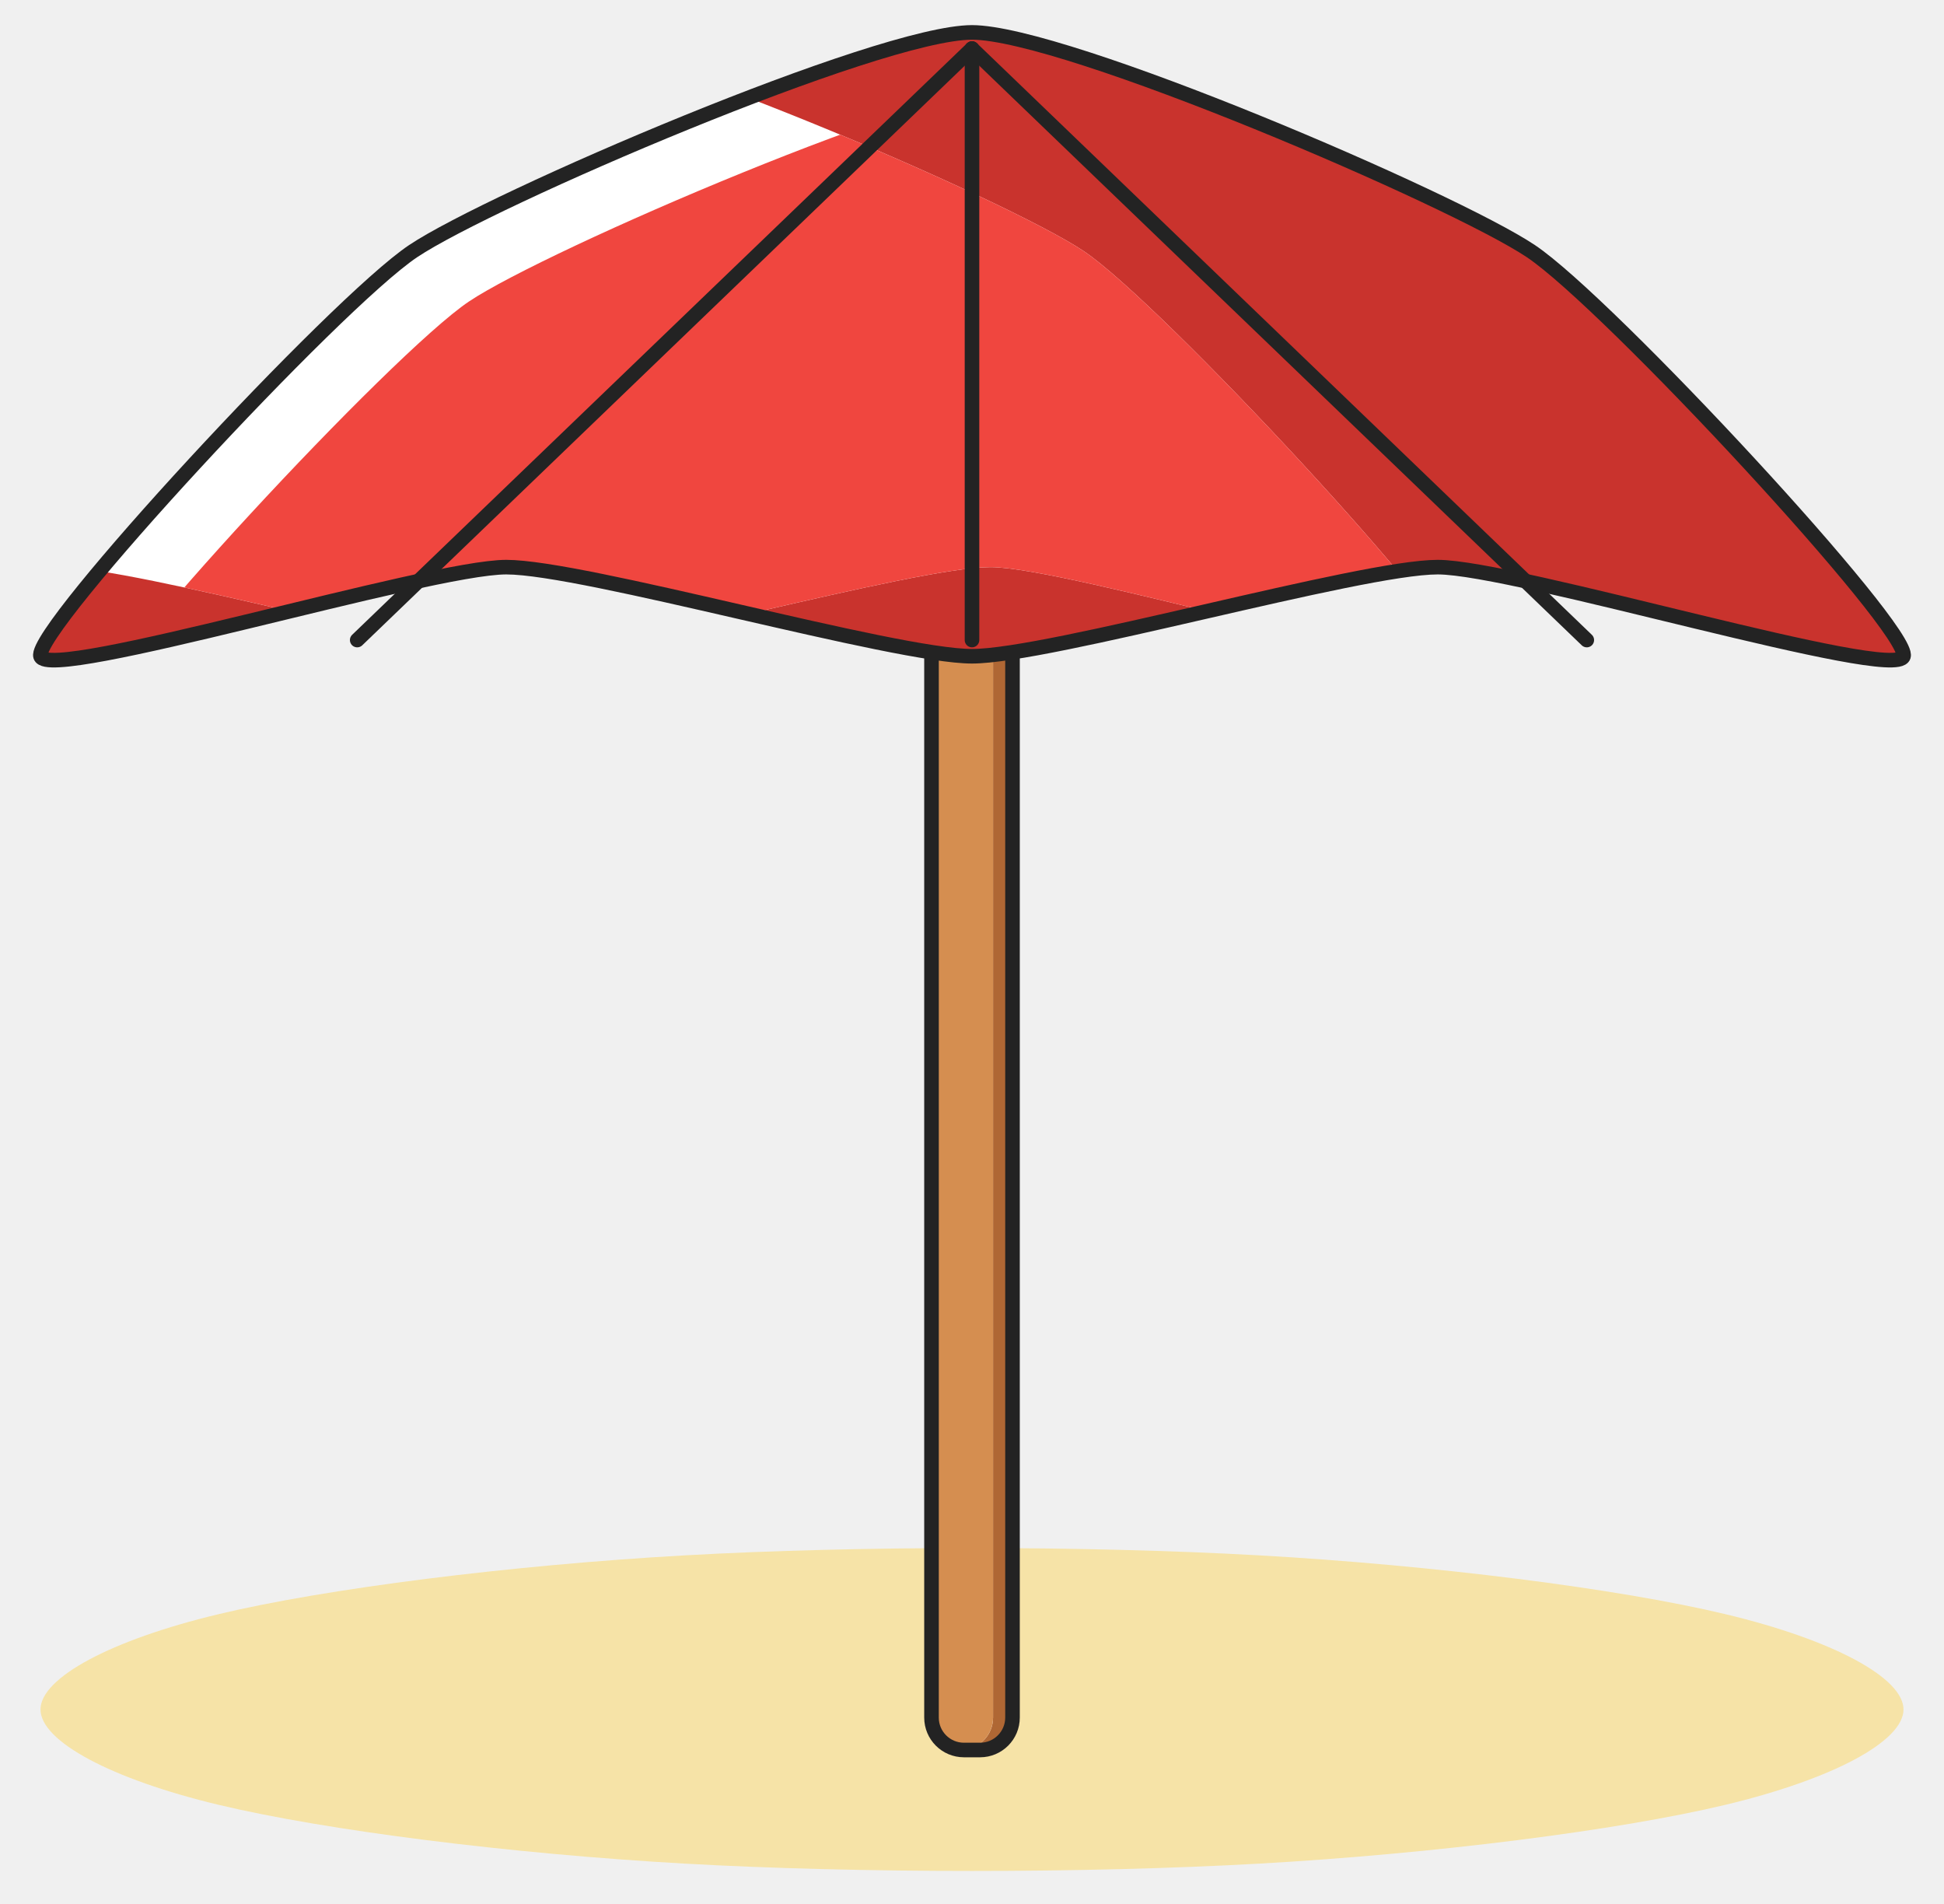
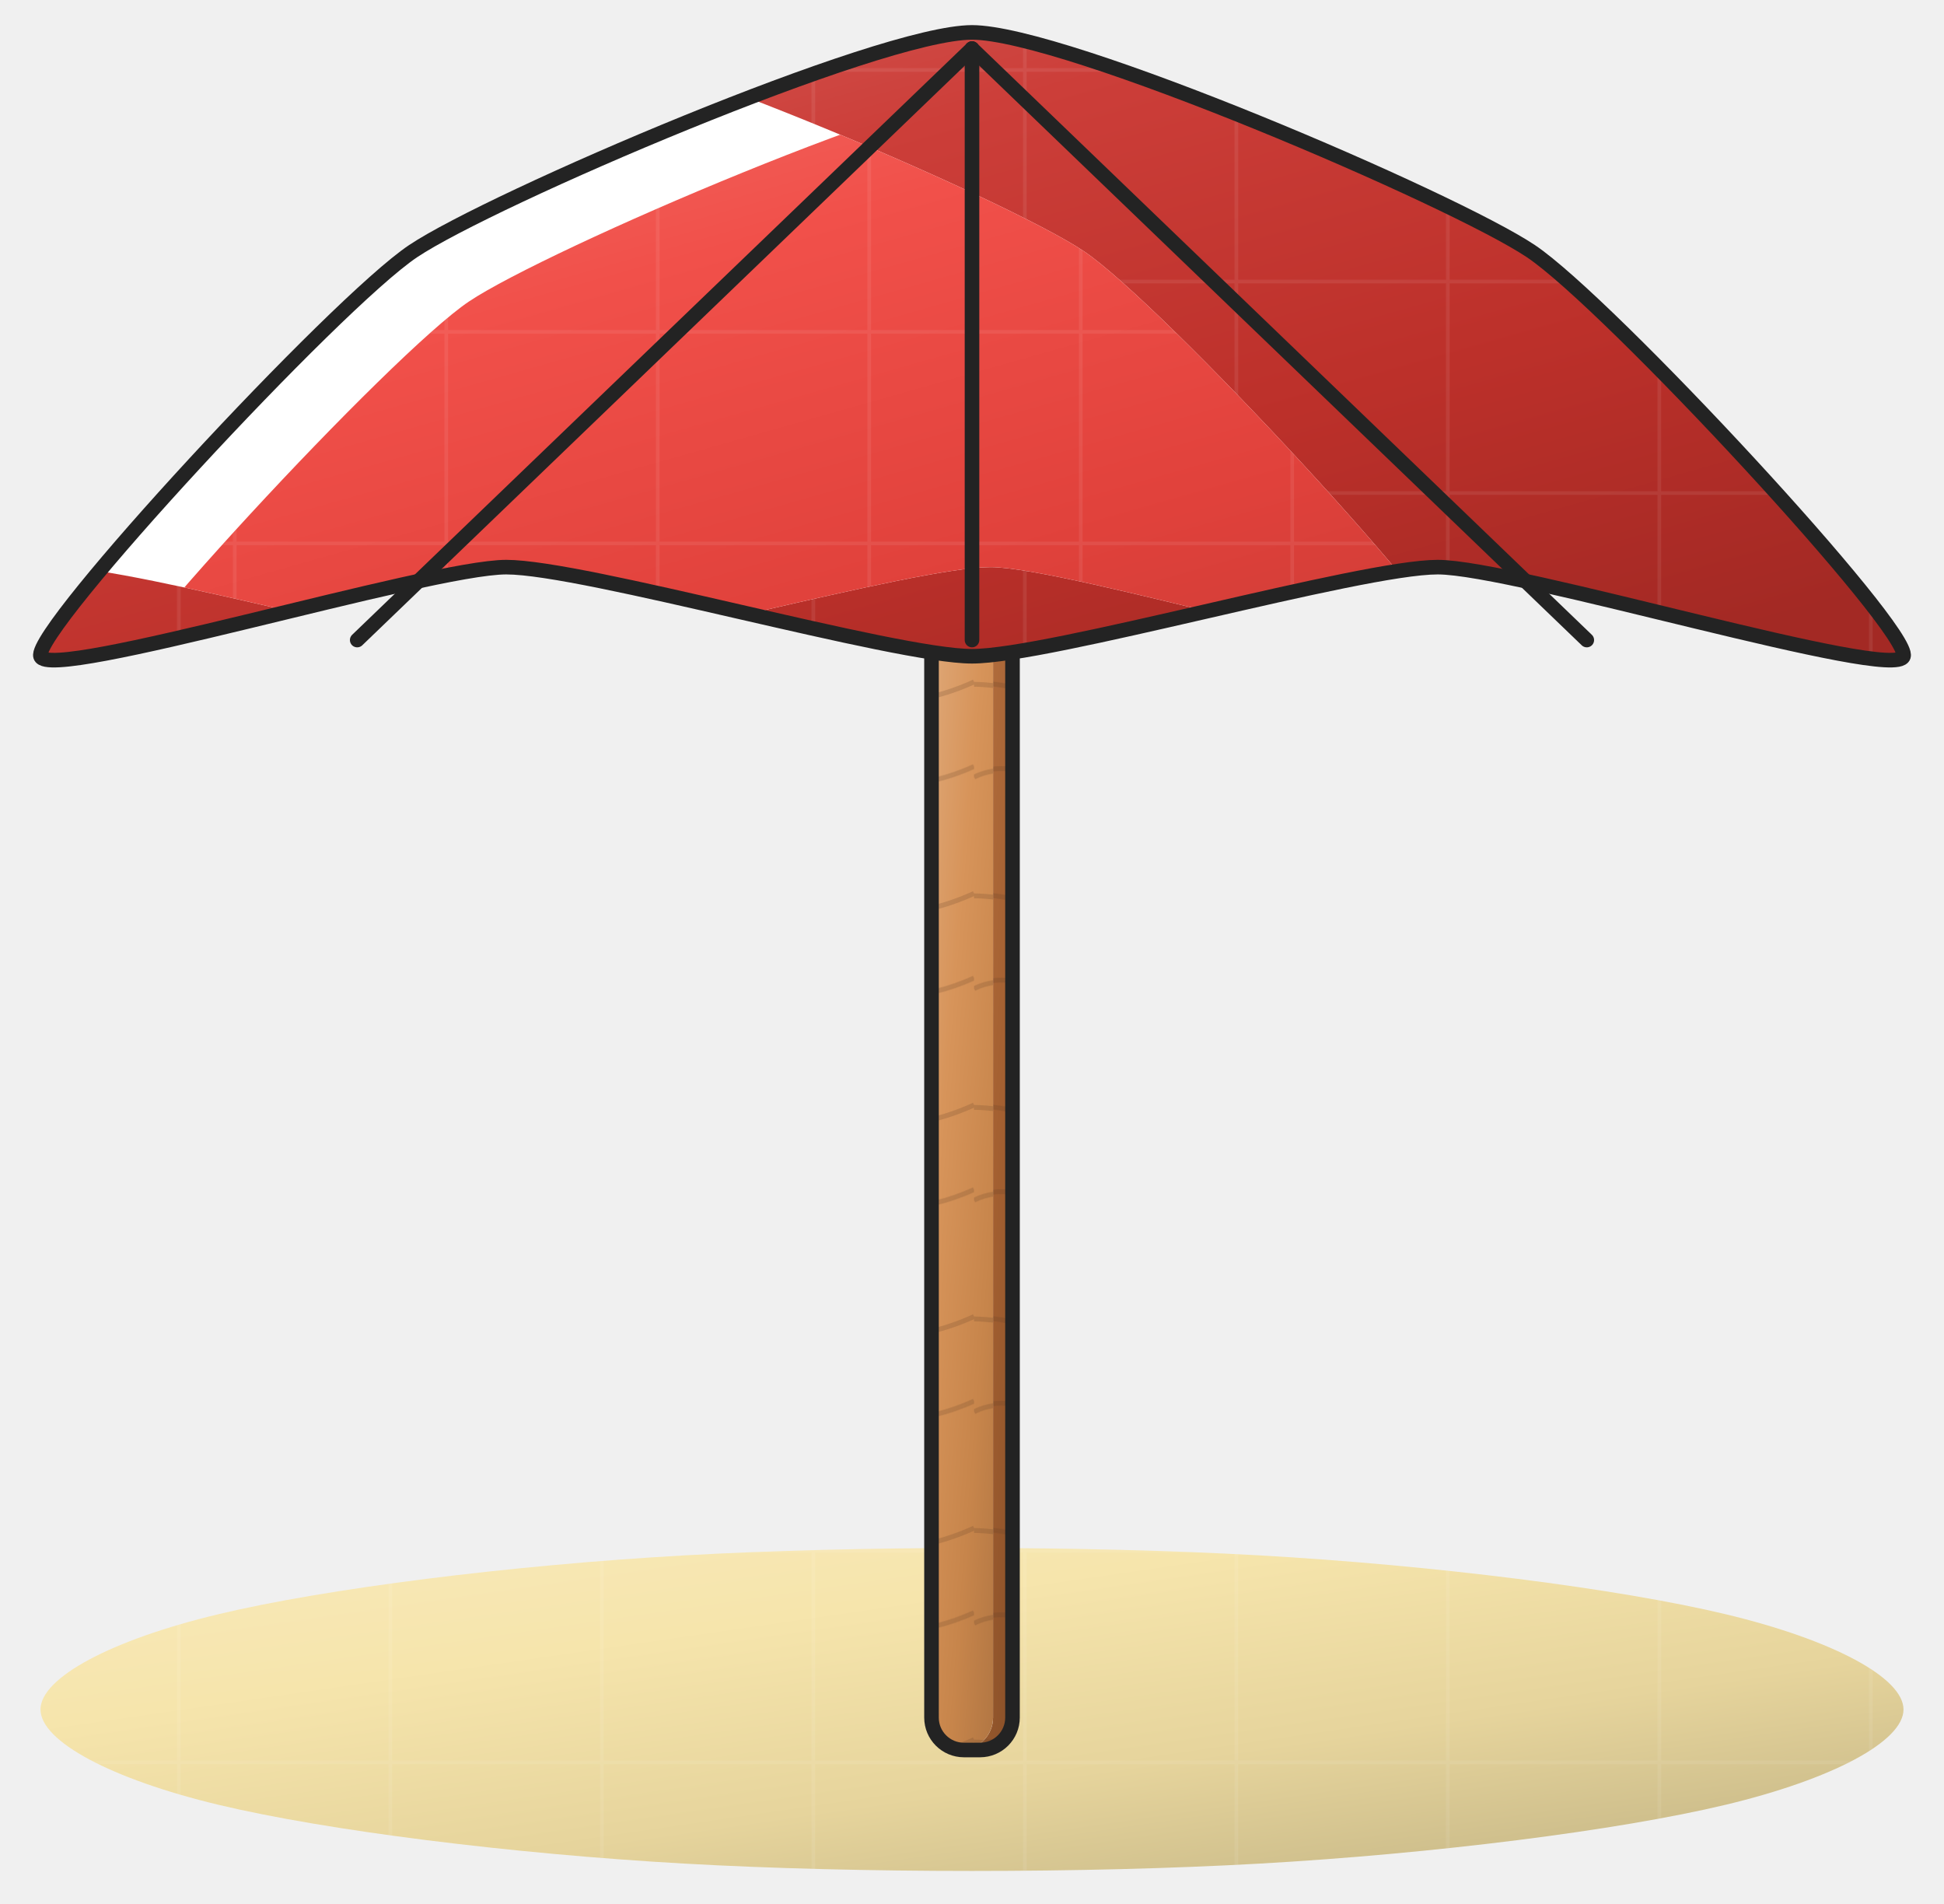
- <svg xmlns="http://www.w3.org/2000/svg" width="240" height="235" viewBox="-120 -211 240 235">
+ <svg xmlns="http://www.w3.org/2000/svg" width="240" height="235" viewBox="-120 -211 240 235" data-detail="1">
  <defs>
    <clipPath id="clip-5-6289" clipPathUnits="userSpaceOnUse">
      <path d="M -115 -130 C -115.959 -133.252 -78.581 -173.585 -69 -180 C -59.419 -186.415 -11.5 -207 0 -207 C 11.5 -207 59.419 -186.415 69 -180 C 78.581 -173.585 115.959 -133.252 115 -130 C 114.041 -126.748 67.08 -141 57.5 -141 C 47.92 -141 9.58 -130 0 -130 C -9.58 -130 -47.92 -141 -57.5 -141 C -67.08 -141 -114.041 -126.748 -115 -130 Z" transform="matrix(1 0 0 1 0 0)" />
    </clipPath>
    <clipPath id="clip-5-6290" clipPathUnits="userSpaceOnUse">
      <path d="M -115 -130 C -115.959 -133.252 -78.581 -173.585 -69 -180 C -59.419 -186.415 -11.5 -207 0 -207 C 11.5 -207 59.419 -186.415 69 -180 C 78.581 -173.585 115.959 -133.252 115 -130 C 114.041 -126.748 67.08 -141 57.5 -141 C 47.92 -141 9.58 -130 0 -130 C -9.58 -130 -47.92 -141 -57.5 -141 C -67.08 -141 -114.041 -126.748 -115 -130 Z" transform="matrix(1 0 0 1 -55.2 0)" />
    </clipPath>
    <clipPath id="clip-5-6294" clipPathUnits="userSpaceOnUse">
      <path d="M -5 -68 A 4 4 0 0 1 -1 -72 L 1 -72 A 4 4 0 0 1 5 -68 L 5 68 A 4 4 0 0 1 1 72 L -1 72 A 4 4 0 0 1 -5 68 L -5 -68 Z" transform="matrix(1 0 0 1 0 -67)" />
    </clipPath>
    <clipPath id="clip-5-6295" clipPathUnits="userSpaceOnUse">
      <path d="M -5 -68 A 4 4 0 0 1 -1 -72 L 1 -72 A 4 4 0 0 1 5 -68 L 5 68 A 4 4 0 0 1 1 72 L -1 72 A 4 4 0 0 1 -5 68 L -5 -68 Z" transform="matrix(1 0 0 1 -2.4 -67)" />
    </clipPath>
+     <linearGradient id="light-91056def" x1="0%" y1="0%" x2="85%" y2="100%">
+       <stop offset="0%" stop-color="#f8e9bb" />
+       <stop offset="32%" stop-color="#f6e5ac" />
+       <stop offset="68%" stop-color="#e6d49c" />
+       <stop offset="100%" stop-color="#c7b887" />
+     </linearGradient>
+     <pattern id="surface-fabric" patternUnits="userSpaceOnUse" width="26.111" height="26.111">
+       <path d="M0 6.528 H26.111 M6.528 0 V26.111" fill="none" stroke="#ffffff" stroke-width="0.45" opacity=".075" />
+     </pattern>
+     <linearGradient id="light-23d63a10" x1="0%" y1="0%" x2="85%" y2="100%">
+       <stop offset="0%" stop-color="#c18a63" />
+       <stop offset="32%" stop-color="#b36f3f" />
+       <stop offset="68%" stop-color="#a46031" />
+       <stop offset="100%" stop-color="#8e532a" />
+     </linearGradient>
+     <pattern id="surface-wood" patternUnits="userSpaceOnUse" width="26.111" height="26.111">
+       <path d="M0 3.917 C6.528 0.653 13.056 8.486 26.111 2.611 M-6.528 19.583 C5.222 15.667 11.75 24.806 26.111 18.278" fill="none" stroke="#613e26" stroke-width="0.6" opacity=".21" />
+       <ellipse cx="15.667" cy="11.75" rx="2.219" ry="0.849" fill="none" stroke="#754728" stroke-width="0.5" opacity=".16" />
+     </pattern>
+     <linearGradient id="light-9b7fc382" x1="0%" y1="0%" x2="85%" y2="100%">
+       <stop offset="0%" stop-color="#dfa878" />
+       <stop offset="32%" stop-color="#d7945a" />
+       <stop offset="68%" stop-color="#c7854b" />
+       <stop offset="100%" stop-color="#ad7341" />
+     </linearGradient>
+     <linearGradient id="light-c6513074" x1="0%" y1="0%" x2="85%" y2="100%">
+       <stop offset="0%" stop-color="#d5625d" />
+       <stop offset="32%" stop-color="#cc3e39" />
+       <stop offset="68%" stop-color="#bc302a" />
+       <stop offset="100%" stop-color="#a32924" />
+     </linearGradient>
+     <linearGradient id="light-21db9ebe" x1="0%" y1="0%" x2="85%" y2="100%">
+       <stop offset="0%" stop-color="#f3716b" />
+       <stop offset="32%" stop-color="#f1504a" />
+       <stop offset="68%" stop-color="#e0413b" />
+       <stop offset="100%" stop-color="#c23933" />
+     </linearGradient>
  </defs>
  <g data-name="Shadow" opacity="1">
-     <path d="M 115 0 C 115 3.92 106.286 8.589 93.04 11.76 C 79.794 14.931 56.966 17.808 35.54 19.02 C 14.114 20.232 -14.114 20.232 -35.54 19.02 C -56.966 17.808 -79.794 14.931 -93.04 11.76 C -106.286 8.589 -115 3.92 -115 0 C -115 -3.92 -106.286 -8.59 -93.04 -11.76 C -79.794 -14.93 -56.966 -17.81 -35.54 -19.02 C -14.114 -20.23 14.114 -20.23 35.54 -19.02 C 56.966 -17.81 79.794 -14.93 93.04 -11.76 C 106.286 -8.59 115 -3.92 115 0 Z" transform="matrix(1 0 0 1 0 0)" fill="#f6e3a7" fill-opacity="1" />
+     <path d="M 115 0 C 115 3.92 106.286 8.589 93.04 11.76 C 79.794 14.931 56.966 17.808 35.54 19.02 C 14.114 20.232 -14.114 20.232 -35.54 19.02 C -56.966 17.808 -79.794 14.931 -93.04 11.76 C -106.286 8.589 -115 3.92 -115 0 C -115 -3.92 -106.286 -8.59 -93.04 -11.76 C -79.794 -14.93 -56.966 -17.81 -35.54 -19.02 C -14.114 -20.23 14.114 -20.23 35.54 -19.02 C 56.966 -17.81 79.794 -14.93 93.04 -11.76 C 106.286 -8.59 115 -3.92 115 0 Z" transform="matrix(1 0 0 1 0 0)" fill="url(#light-91056def)" fill-opacity="1" />
+     <path d="M 115 0 C 115 3.92 106.286 8.589 93.04 11.76 C 79.794 14.931 56.966 17.808 35.54 19.02 C 14.114 20.232 -14.114 20.232 -35.54 19.02 C -56.966 17.808 -79.794 14.931 -93.04 11.76 C -106.286 8.589 -115 3.92 -115 0 C -115 -3.92 -106.286 -8.59 -93.04 -11.76 C -79.794 -14.93 -56.966 -17.81 -35.54 -19.02 C -14.114 -20.23 14.114 -20.23 35.54 -19.02 C 56.966 -17.81 79.794 -14.93 93.04 -11.76 C 106.286 -8.59 115 -3.92 115 0 Z" transform="matrix(1 0 0 1 0 0)" fill="url(#surface-fabric)" fill-opacity="1" stroke="none" />
  </g>
  <g data-name="Umbrella pole" opacity="1">
-     <path d="M -5 -68 A 4 4 0 0 1 -1 -72 L 1 -72 A 4 4 0 0 1 5 -68 L 5 68 A 4 4 0 0 1 1 72 L -1 72 A 4 4 0 0 1 -5 68 L -5 -68 Z" transform="matrix(1 0 0 1 0 -67)" fill="#af6734" fill-opacity="1" />
+     <path d="M -5 -68 A 4 4 0 0 1 -1 -72 L 1 -72 A 4 4 0 0 1 5 -68 L 5 68 A 4 4 0 0 1 1 72 L -1 72 A 4 4 0 0 1 -5 68 L -5 -68 Z" transform="matrix(1 0 0 1 0 -67)" fill="url(#light-23d63a10)" fill-opacity="1" />
+     <path d="M -5 -68 A 4 4 0 0 1 -1 -72 L 1 -72 A 4 4 0 0 1 5 -68 L 5 68 A 4 4 0 0 1 1 72 L -1 72 A 4 4 0 0 1 -5 68 L -5 -68 Z" transform="matrix(1 0 0 1 0 -67)" fill="url(#surface-wood)" fill-opacity="1" stroke="none" />
  </g>
  <g data-name="Umbrella pole Shine" opacity="1">
    <g clip-path="url(#clip-5-6294)">
      <path d="M -5 -68 A 4 4 0 0 1 -1 -72 L 1 -72 A 4 4 0 0 1 5 -68 L 5 68 A 4 4 0 0 1 1 72 L -1 72 A 4 4 0 0 1 -5 68 L -5 -68 Z" transform="matrix(1 0 0 1 -2.4 -67)" fill="#ffffff" fill-opacity="1" />
    </g>
  </g>
  <g data-name="Umbrella pole Lit" opacity="1">
    <g clip-path="url(#clip-5-6294)">
      <g clip-path="url(#clip-5-6295)">
-         <path d="M -5 -68 A 4 4 0 0 1 -1 -72 L 1 -72 A 4 4 0 0 1 5 -68 L 5 68 A 4 4 0 0 1 1 72 L -1 72 A 4 4 0 0 1 -5 68 L -5 -68 Z" transform="matrix(1 0 0 1 0.25 -66.78)" fill="#d58e50" fill-opacity="1" />
+         <path d="M -5 -68 A 4 4 0 0 1 -1 -72 L 1 -72 A 4 4 0 0 1 5 -68 L 5 68 A 4 4 0 0 1 1 72 L -1 72 A 4 4 0 0 1 -5 68 L -5 -68 Z" transform="matrix(1 0 0 1 0.25 -66.78)" fill="url(#light-9b7fc382)" fill-opacity="1" />
+         <path d="M -5 -68 A 4 4 0 0 1 -1 -72 L 1 -72 A 4 4 0 0 1 5 -68 L 5 68 A 4 4 0 0 1 1 72 L -1 72 A 4 4 0 0 1 -5 68 L -5 -68 Z" transform="matrix(1 0 0 1 0.25 -66.78)" fill="url(#surface-wood)" fill-opacity="1" stroke="none" />
      </g>
    </g>
  </g>
  <g data-name="Umbrella pole Ink" opacity="1">
    <path d="M -5 -68 A 4 4 0 0 1 -1 -72 L 1 -72 A 4 4 0 0 1 5 -68 L 5 68 A 4 4 0 0 1 1 72 L -1 72 A 4 4 0 0 1 -5 68 L -5 -68 Z" transform="matrix(1 0 0 1 0 -67)" fill="none" stroke="#232323" stroke-opacity="1" stroke-width="1.8" stroke-linecap="round" stroke-linejoin="round" />
  </g>
  <g data-name="Umbrella canopy" opacity="1">
-     <path d="M -115 -130 C -115.959 -133.252 -78.581 -173.585 -69 -180 C -59.419 -186.415 -11.5 -207 0 -207 C 11.5 -207 59.419 -186.415 69 -180 C 78.581 -173.585 115.959 -133.252 115 -130 C 114.041 -126.748 67.08 -141 57.5 -141 C 47.92 -141 9.58 -130 0 -130 C -9.58 -130 -47.92 -141 -57.5 -141 C -67.08 -141 -114.041 -126.748 -115 -130 Z" transform="matrix(1 0 0 1 0 0)" fill="#c9332d" fill-opacity="1" />
+     <path d="M -115 -130 C -115.959 -133.252 -78.581 -173.585 -69 -180 C -59.419 -186.415 -11.5 -207 0 -207 C 11.5 -207 59.419 -186.415 69 -180 C 78.581 -173.585 115.959 -133.252 115 -130 C 114.041 -126.748 67.08 -141 57.5 -141 C 47.92 -141 9.58 -130 0 -130 C -9.58 -130 -47.92 -141 -57.5 -141 C -67.08 -141 -114.041 -126.748 -115 -130 Z" transform="matrix(1 0 0 1 0 0)" fill="url(#light-c6513074)" fill-opacity="1" />
+     <path d="M -115 -130 C -115.959 -133.252 -78.581 -173.585 -69 -180 C -59.419 -186.415 -11.5 -207 0 -207 C 11.5 -207 59.419 -186.415 69 -180 C 78.581 -173.585 115.959 -133.252 115 -130 C 114.041 -126.748 67.08 -141 57.5 -141 C 47.92 -141 9.58 -130 0 -130 C -9.58 -130 -47.92 -141 -57.5 -141 C -67.08 -141 -114.041 -126.748 -115 -130 Z" transform="matrix(1 0 0 1 0 0)" fill="url(#surface-fabric)" fill-opacity="1" stroke="none" />
  </g>
  <g data-name="Umbrella canopy Shine" opacity="1">
    <g clip-path="url(#clip-5-6289)">
      <path d="M -115 -130 C -115.959 -133.252 -78.581 -173.585 -69 -180 C -59.419 -186.415 -11.5 -207 0 -207 C 11.5 -207 59.419 -186.415 69 -180 C 78.581 -173.585 115.959 -133.252 115 -130 C 114.041 -126.748 67.08 -141 57.5 -141 C 47.92 -141 9.58 -130 0 -130 C -9.58 -130 -47.92 -141 -57.5 -141 C -67.08 -141 -114.041 -126.748 -115 -130 Z" transform="matrix(1 0 0 1 -55.2 0)" fill="#ffffff" fill-opacity="1" />
    </g>
  </g>
  <g data-name="Umbrella canopy Lit" opacity="1">
    <g clip-path="url(#clip-5-6289)">
      <g clip-path="url(#clip-5-6290)">
-         <path d="M -115 -130 C -115.959 -133.252 -78.581 -173.585 -69 -180 C -59.419 -186.415 -11.5 -207 0 -207 C 11.5 -207 59.419 -186.415 69 -180 C 78.581 -173.585 115.959 -133.252 115 -130 C 114.041 -126.748 67.08 -141 57.5 -141 C 47.92 -141 9.58 -130 0 -130 C -9.58 -130 -47.92 -141 -57.5 -141 C -67.08 -141 -114.041 -126.748 -115 -130 Z" transform="matrix(1 0 0 1 6.9 6.21)" fill="#f0463f" fill-opacity="1" />
+         <path d="M -115 -130 C -115.959 -133.252 -78.581 -173.585 -69 -180 C -59.419 -186.415 -11.5 -207 0 -207 C 11.5 -207 59.419 -186.415 69 -180 C 78.581 -173.585 115.959 -133.252 115 -130 C 114.041 -126.748 67.08 -141 57.5 -141 C 47.92 -141 9.58 -130 0 -130 C -9.58 -130 -47.92 -141 -57.5 -141 C -67.08 -141 -114.041 -126.748 -115 -130 Z" transform="matrix(1 0 0 1 6.9 6.21)" fill="url(#light-21db9ebe)" fill-opacity="1" />
+         <path d="M -115 -130 C -115.959 -133.252 -78.581 -173.585 -69 -180 C -59.419 -186.415 -11.5 -207 0 -207 C 11.5 -207 59.419 -186.415 69 -180 C 78.581 -173.585 115.959 -133.252 115 -130 C 114.041 -126.748 67.08 -141 57.5 -141 C 47.92 -141 9.58 -130 0 -130 C -9.58 -130 -47.92 -141 -57.5 -141 C -67.08 -141 -114.041 -126.748 -115 -130 Z" transform="matrix(1 0 0 1 6.9 6.21)" fill="url(#surface-fabric)" fill-opacity="1" stroke="none" />
      </g>
    </g>
  </g>
  <g data-name="Umbrella canopy Ink" opacity="1">
    <path d="M -115 -130 C -115.959 -133.252 -78.581 -173.585 -69 -180 C -59.419 -186.415 -11.5 -207 0 -207 C 11.5 -207 59.419 -186.415 69 -180 C 78.581 -173.585 115.959 -133.252 115 -130 C 114.041 -126.748 67.08 -141 57.5 -141 C 47.92 -141 9.58 -130 0 -130 C -9.58 -130 -47.92 -141 -57.5 -141 C -67.08 -141 -114.041 -126.748 -115 -130 Z" transform="matrix(1 0 0 1 0 0)" fill="none" stroke="#232323" stroke-opacity="1" stroke-width="1.8" stroke-linecap="round" stroke-linejoin="round" />
  </g>
  <g data-name="Umbrella rib" opacity="1">
    <path d="M 0 -205 L 75.9 -132" transform="matrix(1 0 0 1 0 0)" fill="none" stroke="#232323" stroke-opacity="1" stroke-width="1.8" stroke-linecap="round" stroke-linejoin="round" />
  </g>
  <g data-name="Umbrella rib" opacity="1">
    <path d="M 0 -205 L 0 -132" transform="matrix(1 0 0 1 0 0)" fill="none" stroke="#232323" stroke-opacity="1" stroke-width="1.8" stroke-linecap="round" stroke-linejoin="round" />
  </g>
  <g data-name="Umbrella rib" opacity="1">
    <path d="M 0 -205 L -75.9 -132" transform="matrix(1 0 0 1 0 0)" fill="none" stroke="#232323" stroke-opacity="1" stroke-width="1.8" stroke-linecap="round" stroke-linejoin="round" />
  </g>
</svg>
